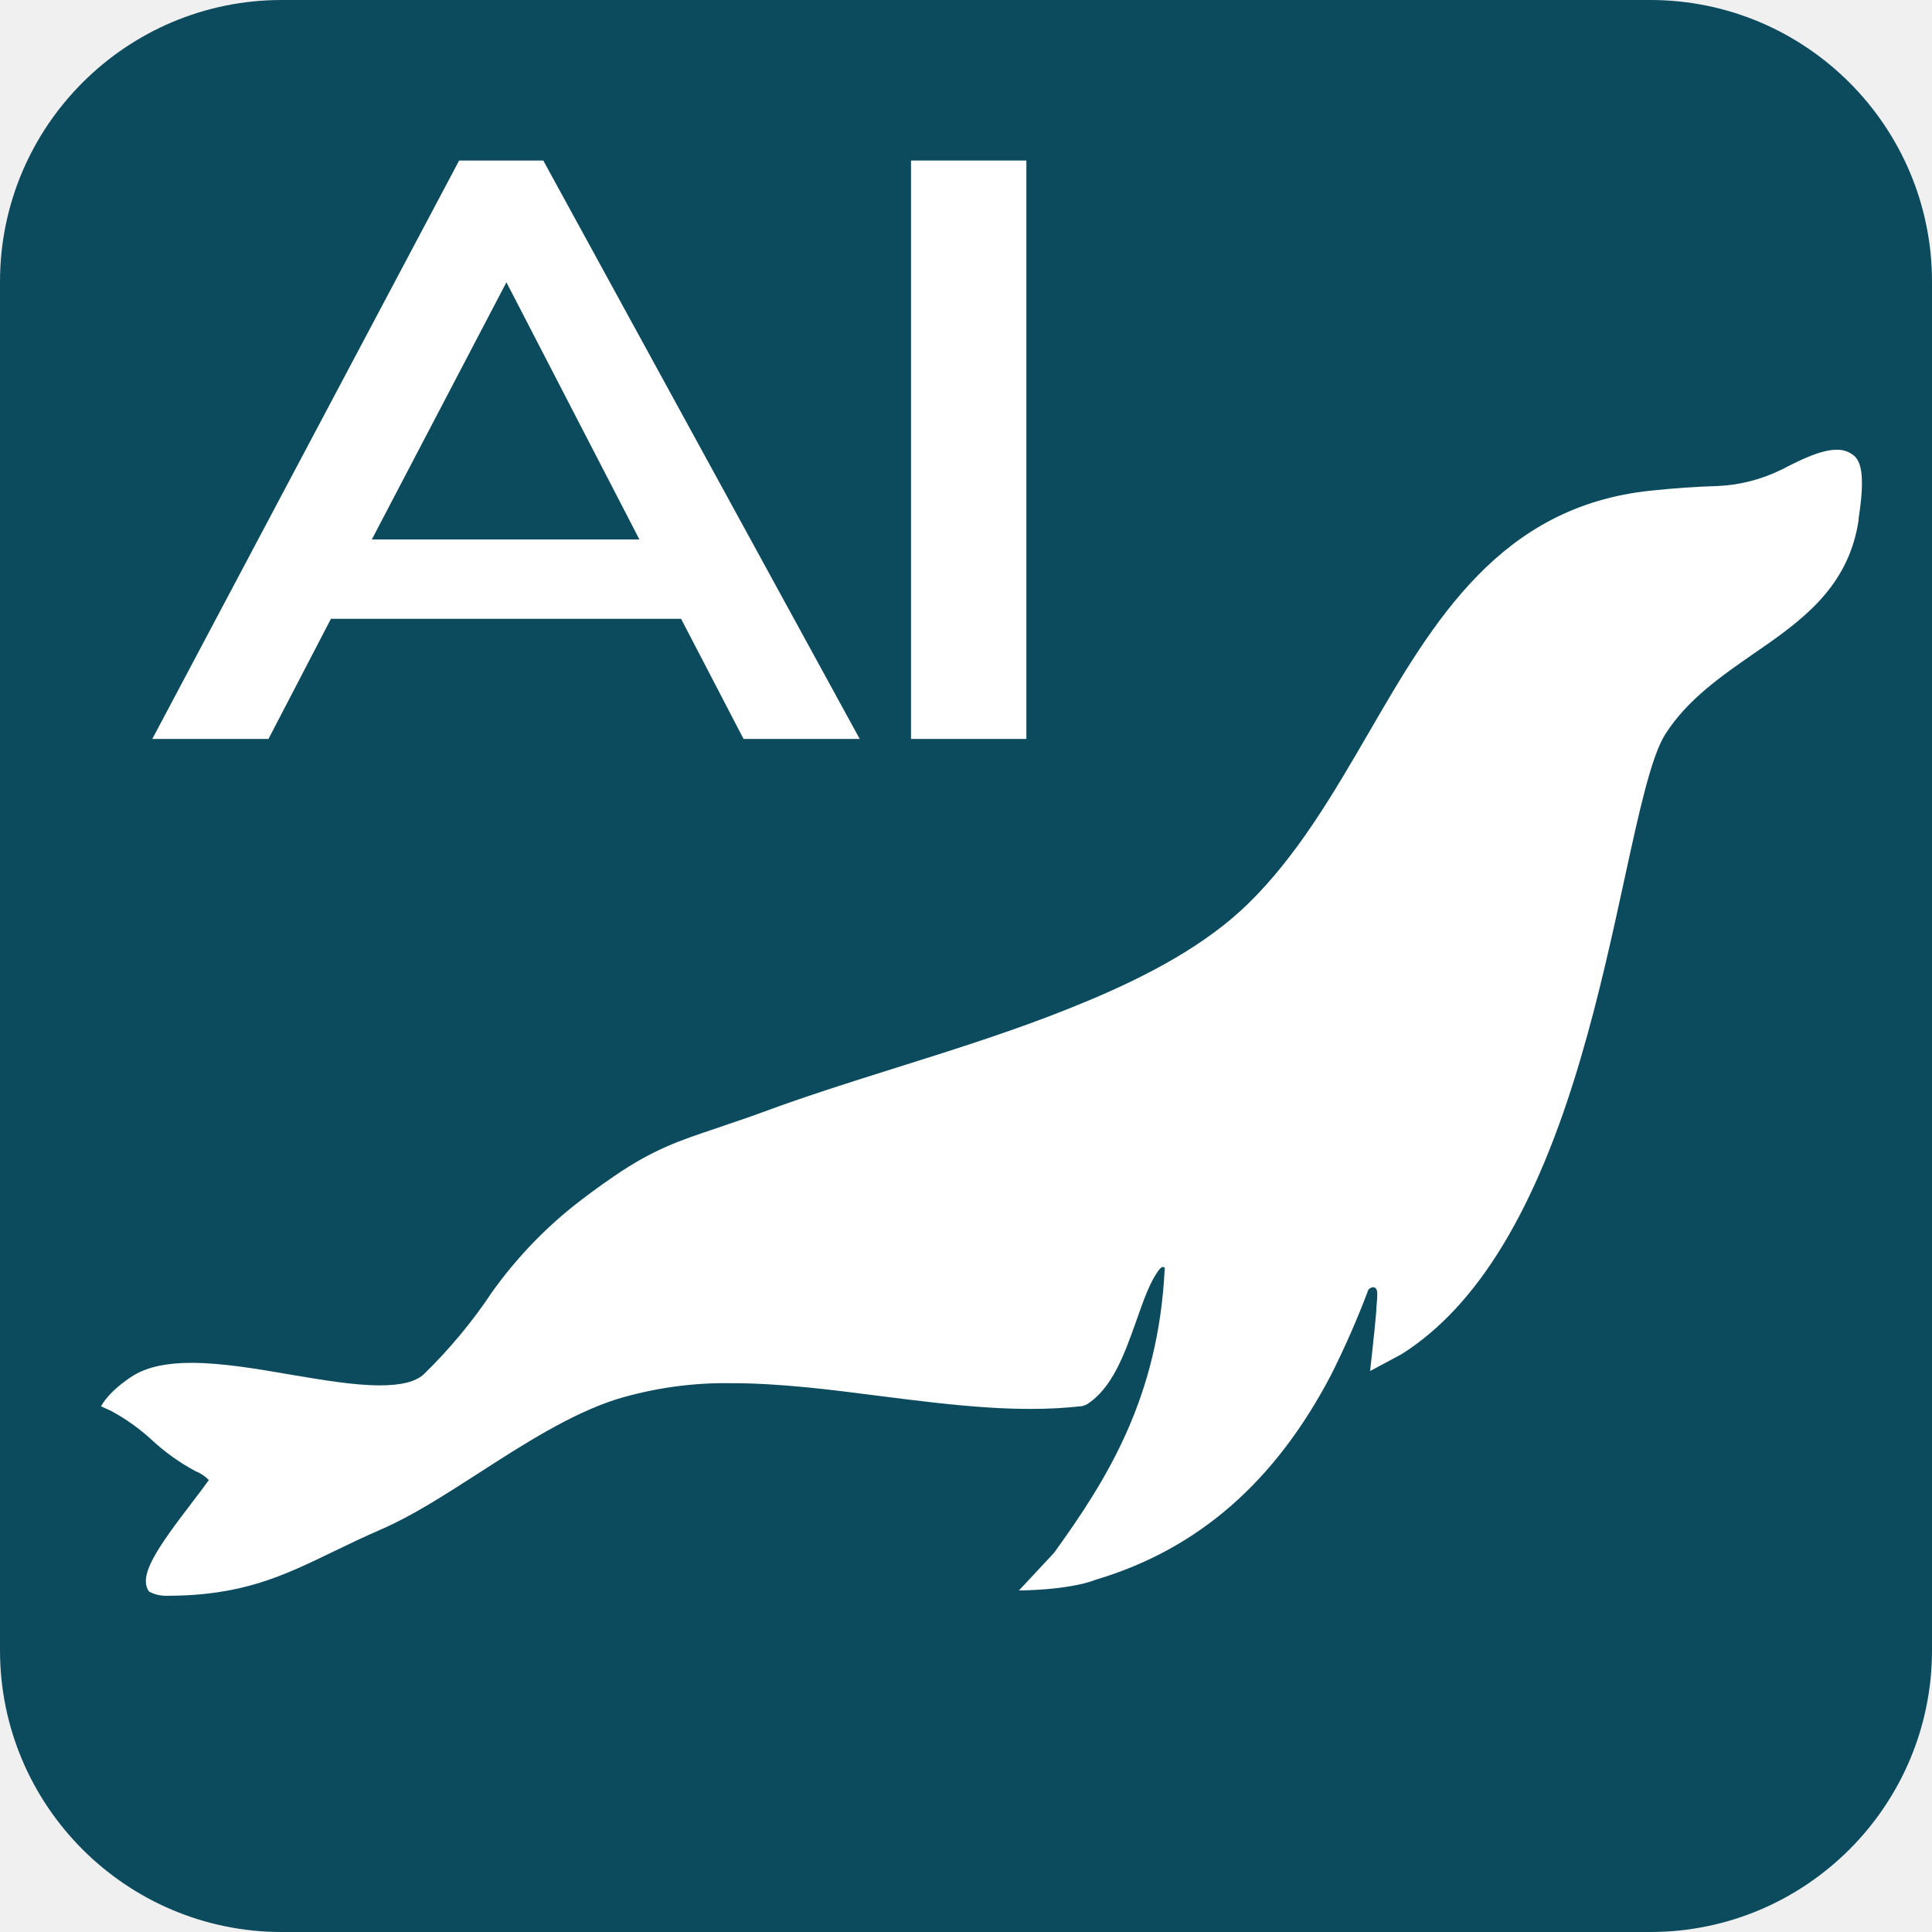
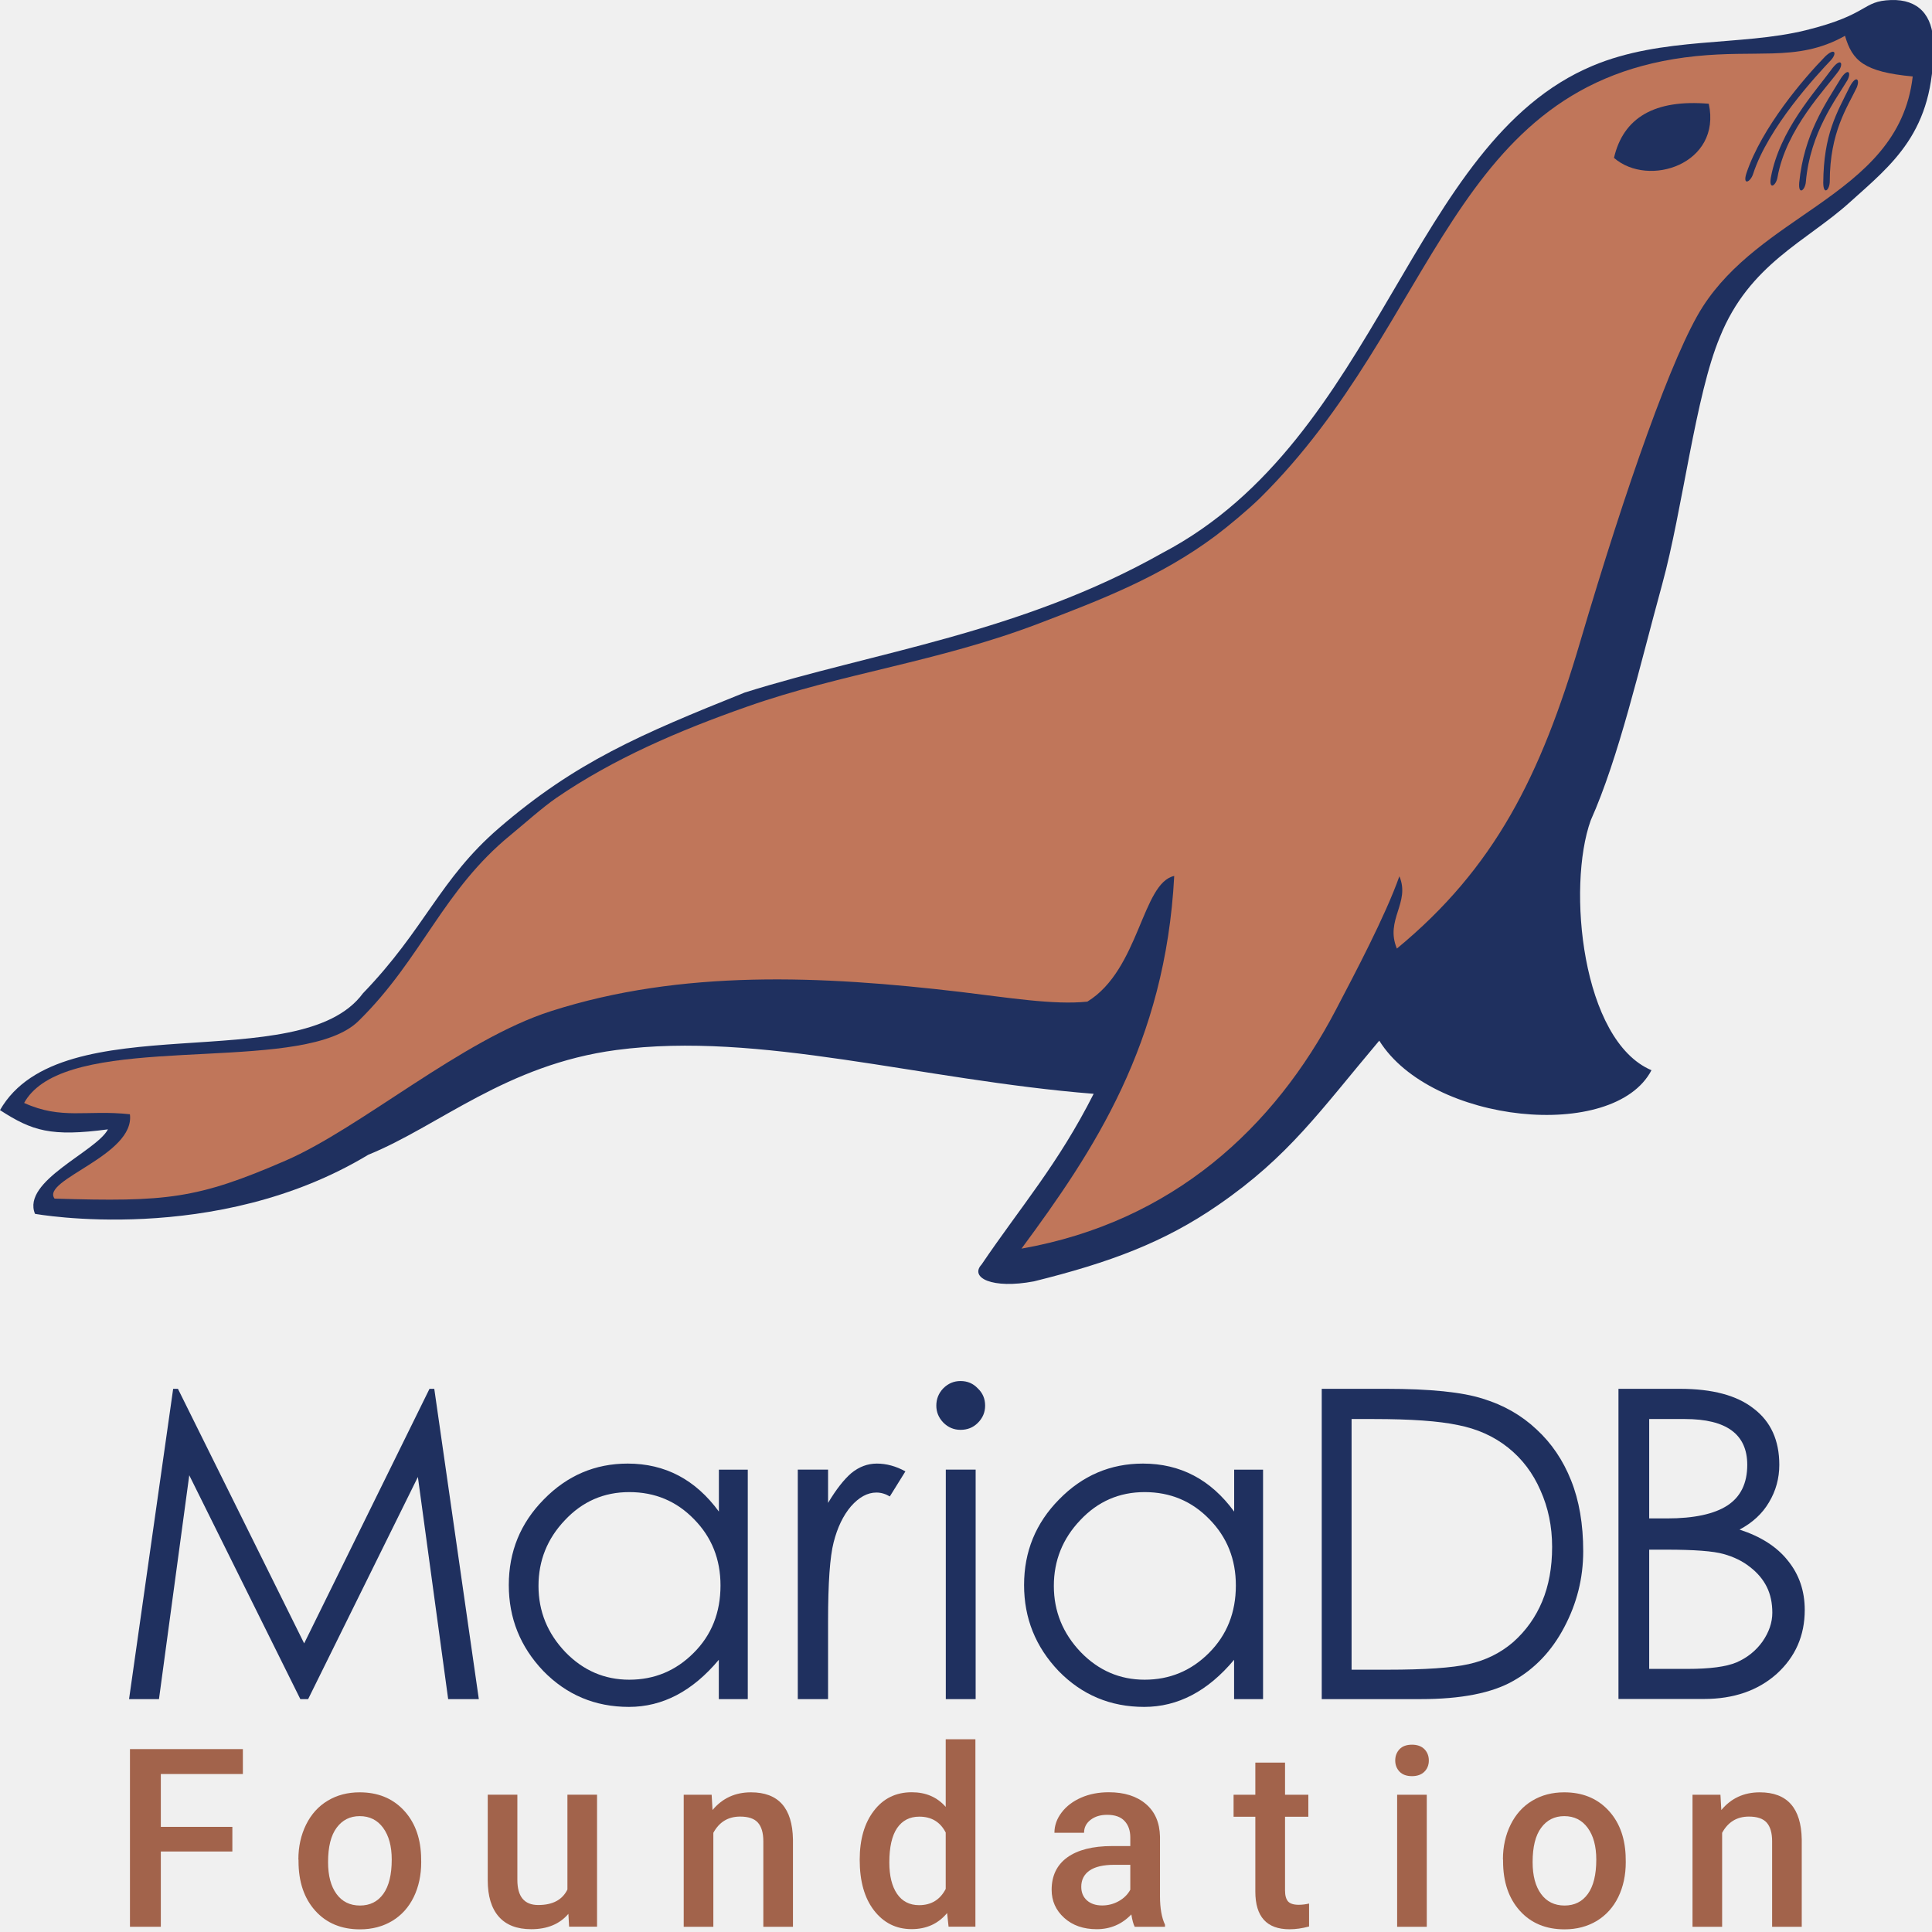
<svg xmlns="http://www.w3.org/2000/svg" width="100%" height="100%" viewBox="0 0 48 48" version="1.1" xml:space="preserve" style="fill-rule:evenodd;clip-rule:evenodd;stroke-linejoin:round;stroke-miterlimit:2;">
-   <g transform="matrix(1.5,0,0,1.5,0,0)">
-     <path d="M32,4.667L32,27.333C32,29.909 29.909,32 27.333,32L4.667,32C2.091,32 0,29.909 0,27.333L0,4.667C0,2.091 2.091,0 4.667,0L27.333,0C29.909,0 32,2.091 32,4.667Z" style="fill:rgb(12,74,94);" />
+   <g id="switch3864" transform="matrix(1,0,0,1,0,-9)">
+     <g id="g3862" transform="matrix(0.270099,0,0,0.270099,-6.456825,2.531394)">
+       <g id="g4445-4_3_" transform="matrix(1,0,0,1,-1614.365,-14.17786)">
+         <g id="g4447-8_3_">
+           <path id="path4449-4_3_" d="M1812.22,38.13C1809.49,38.22 1810.28,39.45 1804.37,40.91C1798.4,42.38 1791.18,41.48 1784.76,44.18C1767.96,51.22 1765.24,78.44 1745.23,88.97C1732.11,96.38 1718.73,98.08 1706.77,101.83C1697.17,105.68 1691.2,108.23 1684.16,114.3C1678.7,119.01 1677.37,123.58 1671.66,129.49C1665.87,137.36 1643.92,130.37 1638.27,140.24C1641.25,142.17 1642.97,142.7 1648.2,142.01C1647.12,144.06 1640.24,146.76 1641.49,149.78C1641.49,149.78 1658.12,152.81 1672.14,144.35C1678.68,141.69 1684.81,136.06 1694.97,134.71C1708.13,132.96 1722.96,137.47 1738.87,138.74C1735.58,145.24 1732.19,149.08 1728.56,154.44C1727.44,155.65 1729.52,156.72 1733.38,155.99C1740.32,154.27 1745.35,152.41 1750.34,148.96C1756.85,144.47 1759.65,140.36 1765.14,133.85C1769.91,141.5 1786.73,143.18 1790.18,136.57C1783.76,133.85 1782.39,119.7 1784.59,113.59C1787.19,107.77 1789.06,99.54 1791.16,91.89C1793.05,85 1794.22,74.49 1796.48,69.11C1799.18,62.42 1804.43,60.33 1808.37,56.78C1812.31,53.23 1816.23,50.27 1816.11,42.15C1816.07,39.51 1814.71,38.05 1812.22,38.13Z" style="fill:rgb(31,48,95);" />
+           <path id="path4451-9_3_" d="M1643.29,148.38C1653.6,148.69 1656.4,148.42 1664.55,144.88C1671.48,141.87 1680.75,133.76 1688.94,131.14C1700.96,127.28 1713.85,127.86 1726.64,129.37C1730.92,129.88 1735.22,130.59 1738.29,130.26C1743.08,127.32 1743.31,119.34 1746.28,118.7C1745.47,134.14 1738.85,144.02 1732.23,152.98C1746.18,150.52 1755.5,141.81 1761.14,131.03C1762.85,127.76 1765.69,122.41 1766.99,118.73C1768.02,121.17 1765.65,122.72 1766.76,125.38C1775.74,117.97 1779.98,109.53 1783.62,97.17C1787.84,82.87 1792.17,70.58 1794.89,66.35C1797.54,62.22 1801.67,59.67 1805.44,57.03C1809.72,54.02 1813.55,50.89 1814.21,45.16C1809.69,44.74 1808.65,43.7 1807.98,41.42C1805.72,42.69 1803.64,42.97 1801.29,43.04C1799.25,43.1 1797.01,43.01 1794.27,43.29C1771.64,45.61 1770.59,67.73 1754.14,83.97C1753.08,85 1751.27,86.52 1750.07,87.42C1744.99,91.21 1739.55,93.29 1733.82,95.48C1724.54,99.02 1715.74,100.05 1707.04,103.11C1700.65,105.35 1694.71,107.92 1689.46,111.51C1688.15,112.41 1686.37,114.01 1685.23,114.94C1682.15,117.46 1680.13,120.25 1678.17,123.13C1676.15,126.09 1674.21,129.14 1671.24,132.05C1666.43,136.77 1648.47,133.43 1642.14,137.81C1641.44,138.3 1640.87,138.88 1640.49,139.58C1643.94,141.15 1646.25,140.19 1650.22,140.62C1650.71,144.41 1642,146.65 1643.29,148.38Z" style="fill:rgb(192,118,90);fill-rule:nonzero;" />
+           <path id="path4457-3_3_" d="M1786.73,52.65C1789.93,55.43 1796.65,53.2 1795.45,47.67C1790.47,47.25 1787.59,48.94 1786.73,52.65Z" style="fill:rgb(31,48,95);" />
+           <path id="path4459-4_3_" d="M1809.06,46.18C1808.21,47.97 1806.58,50.27 1806.58,54.82C1806.57,55.6 1805.99,56.14 1805.98,54.93C1806.02,50.48 1807.2,48.56 1808.45,46.04C1809.02,45.01 1809.37,45.43 1809.06,46.18Z" style="fill:rgb(31,48,95);fill-rule:nonzero;" />
+           <path id="path4461-6_3_" d="M1808.2,45.51C1807.19,47.21 1804.77,50.32 1804.38,54.86C1804.31,55.64 1803.67,56.12 1803.77,54.92C1804.21,50.5 1806.14,47.73 1807.61,45.32C1808.27,44.34 1808.58,44.79 1808.2,45.51Z" style="fill:rgb(31,48,95);fill-rule:nonzero;" />
+           <path id="path4463-0_3_" d="M1807.42,44.62C1806.27,46.23 1802.55,49.97 1801.77,54.45C1801.63,55.22 1800.96,55.64 1801.16,54.46C1801.97,50.09 1805.18,46.65 1806.84,44.38C1807.58,43.45 1807.86,43.93 1807.42,44.62Z" style="fill:rgb(31,48,95);fill-rule:nonzero;" />
+           <path id="path4465-8_3_" d="M1806.72,43.62C1805.36,45.06 1800.92,49.82 1799.52,54.15C1799.27,54.89 1798.55,55.22 1798.91,54.07C1800.32,49.85 1804.21,45.31 1806.18,43.3C1807.05,42.49 1807.25,43.01 1806.72,43.62Z" style="fill:rgb(31,48,95);fill-rule:nonzero;" />
+         </g>
+       </g>
+     </g>
  </g>
-   <g transform="matrix(1.5,0,0,1.5,0,0)">
-     <path d="M30.706,7.546C30.81,7.636 30.902,7.832 30.785,8.584L30.785,8.608C30.636,9.636 29.957,10.188 29.277,10.667L29.056,10.82C28.515,11.195 27.955,11.581 27.588,12.152C27.35,12.516 27.146,13.458 26.909,14.547C26.711,15.458 26.487,16.492 26.18,17.532C25.447,20.029 24.476,21.632 23.215,22.429L22.693,22.709C22.693,22.709 22.765,22.071 22.79,21.78C22.792,21.737 22.798,21.695 22.798,21.653C22.802,21.587 22.811,21.52 22.811,21.459C22.826,21.253 22.678,21.327 22.663,21.367C22.483,21.844 22.278,22.312 22.049,22.768C21.121,24.545 19.844,25.659 18.153,26.164C17.691,26.343 16.877,26.343 16.877,26.343L17.459,25.719C18.33,24.512 19.188,23.154 19.291,21.014C19.291,21.004 19.303,21.013 19.291,20.999C19.279,20.985 19.258,20.981 19.242,20.99C19.23,20.998 19.219,21.008 19.209,21.017C19.046,21.222 18.941,21.538 18.816,21.891C18.621,22.437 18.42,23.003 17.991,23.267L17.924,23.29C17.639,23.321 17.353,23.337 17.067,23.336C16.853,23.336 16.633,23.329 16.395,23.314C15.784,23.276 15.161,23.197 14.558,23.12C13.751,23.016 12.917,22.91 12.118,22.91C11.47,22.899 10.825,22.99 10.205,23.178C9.453,23.42 8.677,23.916 7.926,24.401C7.359,24.766 6.824,25.109 6.327,25.325C6.036,25.451 5.782,25.574 5.535,25.693C4.684,26.105 4.013,26.431 2.761,26.431C2.66,26.433 2.559,26.41 2.47,26.362C2.278,26.104 2.613,25.629 3.187,24.878C3.291,24.742 3.391,24.611 3.459,24.514C3.396,24.45 3.321,24.4 3.238,24.367C2.979,24.229 2.739,24.057 2.523,23.858C2.315,23.665 2.084,23.5 1.834,23.366L1.673,23.293C1.837,23 2.225,22.773 2.225,22.773C2.457,22.638 2.766,22.573 3.171,22.573C3.667,22.573 4.248,22.67 4.807,22.767C5.352,22.859 5.866,22.946 6.29,22.946C6.652,22.946 6.894,22.885 7.03,22.752C7.451,22.34 7.829,21.885 8.155,21.394C8.536,20.862 8.988,20.384 9.499,19.975C9.675,19.835 9.927,19.648 10.178,19.477C10.823,19.035 11.265,18.888 11.877,18.684C12.104,18.603 12.363,18.522 12.666,18.409C13.339,18.16 14.067,17.929 14.844,17.685C15.69,17.419 16.565,17.143 17.367,16.837C18.203,16.517 19.273,16.068 20.125,15.433C20.316,15.292 20.497,15.138 20.668,14.973C21.491,14.17 22.091,13.133 22.673,12.132C23.742,10.288 24.847,8.387 27.339,8.127C27.757,8.084 28.08,8.061 28.455,8.05C28.819,8.033 29.176,7.941 29.504,7.78C29.522,7.772 29.548,7.759 29.582,7.74C29.777,7.643 30.141,7.449 30.422,7.449C30.526,7.446 30.626,7.48 30.706,7.546Z" style="fill:white;" />
+   <g id="g4483-2_2_" transform="matrix(0.182636,0,0,0.182636,-16.76305,21.31309)">
+     <g id="g4485-8_2_" transform="matrix(1,0,0,1,1.262691,0)">
+       <path id="path4487-2_2_" d="M262.34,83.22L262.34,114.44L258.4,114.44L258.4,109.09C254.83,113.36 250.76,115.5 246.17,115.5C241.58,115.5 237.7,113.87 234.53,110.62C231.39,107.33 229.83,103.43 229.83,98.92C229.83,94.37 231.42,90.49 234.59,87.28C237.76,84.03 241.57,82.4 246,82.4C251.1,82.4 255.23,84.58 258.41,88.93L258.41,83.23L262.34,83.23M258.64,98.98C258.64,95.41 257.44,92.41 255.05,89.98C252.66,87.51 249.72,86.28 246.23,86.28C242.78,86.28 239.86,87.55 237.47,90.1C235.08,92.61 233.88,95.59 233.88,99.04C233.88,102.49 235.1,105.49 237.53,108.04C239.96,110.55 242.86,111.8 246.23,111.8C249.64,111.8 252.56,110.59 254.99,108.15C257.42,105.72 258.64,102.66 258.64,98.98" style="fill:rgb(31,48,95);fill-rule:nonzero;" />
+     </g>
+     <g id="g4489-8_2_" transform="matrix(1,0,0,1,0.505076,0)">
+       <path id="path4491-4_2_" d="M271.08,114.44L271.08,72.23L279.84,72.23C285.84,72.23 290.23,72.68 293.01,73.58C295.83,74.44 298.26,75.83 300.3,77.75C302.34,79.63 303.91,81.94 305,84.69C306.1,87.43 306.65,90.65 306.65,94.33C306.65,97.98 305.79,101.42 304.06,104.68C302.37,107.89 300.06,110.32 297.12,111.97C294.22,113.62 290.03,114.44 284.54,114.44L271.08,114.44M275.14,110.44L280.02,110.44C285.12,110.44 288.8,110.19 291.07,109.68C293.38,109.17 295.4,108.17 297.13,106.68C298.85,105.15 300.17,103.31 301.07,101.15C301.97,98.99 302.42,96.53 302.42,93.74C302.42,90.96 301.89,88.39 300.83,86.04C299.81,83.69 298.34,81.75 296.42,80.22C294.5,78.69 292.23,77.67 289.6,77.16C287.01,76.61 283.19,76.34 278.14,76.34L275.14,76.34L275.14,110.44" style="fill:rgb(31,48,95);fill-rule:nonzero;" />
+     </g>
+     <g id="g4493-2_2_" transform="matrix(1,0,0,1,0.505076,0)">
+       <path id="path4495-3_2_" d="M218.65,74.52C218.65,73.62 218.96,72.83 219.59,72.17C220.26,71.5 221.04,71.17 221.94,71.17C222.88,71.17 223.66,71.5 224.29,72.17C224.96,72.8 225.29,73.58 225.29,74.52C225.29,75.42 224.96,76.21 224.29,76.87C223.66,77.5 222.88,77.81 221.94,77.81C221.04,77.81 220.25,77.48 219.59,76.81C218.96,76.15 218.65,75.38 218.65,74.52M219.94,83.22L224,83.22L224,114.44L219.94,114.44L219.94,83.22" style="fill:rgb(31,48,95);fill-rule:nonzero;" />
+     </g>
+     <g id="g4497-1_2_">
+       <path id="path4499-4_2_" d="M109.34,114.44L115.34,72.23L115.99,72.23L133.16,106.86L150.21,72.23L150.86,72.23L156.92,114.44L152.75,114.44L148.63,84.22L133.7,114.44L132.64,114.44L117.53,83.99L113.41,114.44L109.34,114.44" style="fill:rgb(31,48,95);fill-rule:nonzero;" />
+     </g>
+     <g id="g4501-4_2_" transform="matrix(1,0,0,1,-0.252538,0)">
+       <path id="path4503-0_2_" d="M193.76,83.22L193.76,114.44L189.82,114.44L189.82,109.09C186.25,113.36 182.18,115.5 177.59,115.5C173,115.5 169.12,113.87 165.95,110.62C162.81,107.33 161.25,103.43 161.25,98.92C161.25,94.37 162.84,90.49 166.01,87.28C169.18,84.03 172.99,82.4 177.42,82.4C182.52,82.4 186.65,84.58 189.83,88.93L189.83,83.23L193.76,83.23M190.05,98.98C190.05,95.41 188.85,92.41 186.46,89.98C184.07,87.51 181.13,86.28 177.64,86.28C174.19,86.28 171.27,87.55 168.88,90.1C166.49,92.61 165.29,95.59 165.29,99.04C165.29,102.49 166.51,105.49 168.94,108.04C171.37,110.55 174.27,111.8 177.64,111.8C181.05,111.8 183.97,110.59 186.4,108.15C188.84,105.72 190.05,102.66 190.05,98.98" style="fill:rgb(31,48,95);fill-rule:nonzero;" />
+     </g>
+     <g id="g4505-7_2_" transform="matrix(1,0,0,1,-1.010153,0)">
+       <path id="path4507-8_2_" d="M201.32,83.22L205.44,83.22L205.44,87.75C206.54,85.91 207.6,84.56 208.61,83.69C209.67,82.83 210.82,82.4 212.08,82.4C213.37,82.4 214.67,82.75 215.96,83.46L213.84,86.87C213.25,86.52 212.64,86.34 212.02,86.34C210.8,86.34 209.65,86.97 208.55,88.22C207.49,89.47 206.71,91.1 206.2,93.1C205.69,95.06 205.44,98.65 205.44,103.86L205.44,114.44L201.32,114.44L201.32,83.22" style="fill:rgb(31,48,95);fill-rule:nonzero;" />
+     </g>
+     <g id="g4509-8_2_" transform="matrix(1,0,0,1,1.010153,0)">
+       <path id="path4511-4_2_" d="M310.95,72.23L319.3,72.23C323.73,72.23 327.08,73.13 329.35,74.93C331.66,76.69 332.82,79.24 332.82,82.57C332.82,84.41 332.35,86.12 331.41,87.68C330.51,89.21 329.18,90.44 327.41,91.38C330.31,92.32 332.51,93.73 333.99,95.61C335.52,97.49 336.28,99.73 336.28,102.31C336.28,105.8 335.01,108.7 332.46,111.01C329.91,113.28 326.62,114.42 322.58,114.42L310.94,114.42L310.94,72.23M315.12,76.34L315.12,89.86L317.53,89.86C321.21,89.86 323.96,89.27 325.76,88.1C327.56,86.92 328.46,85.08 328.46,82.57C328.46,78.42 325.64,76.34 319.99,76.34L315.12,76.34M315.12,94.1L315.12,110.33L320.35,110.33C323.37,110.33 325.58,110.04 326.99,109.45C328.44,108.82 329.62,107.88 330.52,106.63C331.42,105.34 331.87,104.02 331.87,102.69C331.87,101.36 331.62,100.18 331.11,99.16C330.6,98.14 329.84,97.24 328.82,96.46C327.84,95.68 326.64,95.09 325.23,94.7C323.86,94.31 321.27,94.11 317.47,94.11L315.12,94.11" style="fill:rgb(31,48,95);fill-rule:nonzero;" />
+     </g>
  </g>
-   <g transform="matrix(0.398097,0,0,0.398097,-5.445704,-26.63323)">
-     <path d="M47.584,76.919L42.334,76.919L23.184,113.019L30.434,113.019L34.334,105.519L56.184,105.519L60.084,113.019L67.334,113.019L47.584,76.919ZM45.284,84.519L53.584,100.569L36.884,100.569L45.284,84.519Z" style="fill:white;fill-rule:nonzero;" />
-   </g>
-   <g transform="matrix(0.398097,0,0,0.398097,-5.445704,-26.63323)">
-     <rect x="70.534" y="76.919" width="7.2" height="36.1" style="fill:white;fill-rule:nonzero;" />
+   <g transform="matrix(0.182636,0,0,0.182636,-1.360842,6.702224)">
+     <path d="M39.06,215.17L29.33,215.17L29.33,225.41L25.13,225.41L25.13,201.24L40.49,201.24L40.49,204.63L29.33,204.63L29.33,211.82L39.06,211.82L39.06,215.17Z" style="fill:rgb(162,99,75);fill-rule:nonzero;" />
+     <path d="M48.04,216.27C48.04,214.51 48.39,212.93 49.09,211.51C49.79,210.1 50.77,209.01 52.03,208.26C53.29,207.5 54.74,207.12 56.38,207.12C58.8,207.12 60.77,207.9 62.28,209.46C63.79,211.02 64.61,213.09 64.73,215.67L64.75,216.62C64.75,218.39 64.41,219.97 63.73,221.37C63.05,222.76 62.08,223.84 60.81,224.61C59.54,225.37 58.08,225.76 56.42,225.76C53.89,225.76 51.86,224.92 50.34,223.23C48.82,221.54 48.06,219.29 48.06,216.48L48.06,216.27L48.04,216.27ZM52.08,216.61C52.08,218.46 52.46,219.9 53.23,220.95C53.99,221.99 55.06,222.52 56.42,222.52C57.78,222.52 58.84,221.99 59.6,220.93C60.36,219.87 60.74,218.31 60.74,216.27C60.74,214.45 60.35,213.02 59.57,211.95C58.79,210.89 57.73,210.36 56.39,210.36C55.07,210.36 54.03,210.88 53.25,211.93C52.47,212.97 52.08,214.53 52.08,216.61Z" style="fill:rgb(162,99,75);fill-rule:nonzero;" />
+     <path d="M84.77,223.65C83.59,225.04 81.9,225.74 79.72,225.74C77.77,225.74 76.3,225.17 75.3,224.03C74.3,222.89 73.8,221.24 73.8,219.08L73.8,207.44L77.83,207.44L77.83,219.03C77.83,221.31 78.78,222.45 80.67,222.45C82.63,222.45 83.95,221.75 84.64,220.34L84.64,207.44L88.67,207.44L88.67,225.4L84.87,225.4L84.77,223.65Z" style="fill:rgb(162,99,75);fill-rule:nonzero;" />
+     <path d="M104.26,207.45L104.38,209.53C105.71,207.93 107.45,207.12 109.61,207.12C113.35,207.12 115.25,209.26 115.32,213.54L115.32,225.41L111.29,225.41L111.29,213.77C111.29,212.63 111.04,211.79 110.55,211.24C110.06,210.69 109.25,210.42 108.13,210.42C106.5,210.42 105.29,211.16 104.49,212.63L104.49,225.41L100.46,225.41L100.46,207.45L104.26,207.45Z" style="fill:rgb(162,99,75);fill-rule:nonzero;" />
+     <path d="M124.4,216.3C124.4,213.53 125.04,211.31 126.33,209.63C127.61,207.95 129.33,207.11 131.49,207.11C133.39,207.11 134.93,207.77 136.1,209.1L136.1,199.9L140.14,199.9L140.14,225.4L136.49,225.4L136.29,223.54C135.08,225 133.47,225.73 131.46,225.73C129.36,225.73 127.66,224.88 126.35,223.19C125.05,221.51 124.4,219.21 124.4,216.3ZM128.43,216.65C128.43,218.48 128.78,219.9 129.48,220.93C130.18,221.95 131.18,222.47 132.48,222.47C134.13,222.47 135.34,221.73 136.1,220.26L136.1,212.59C135.36,211.15 134.16,210.43 132.51,210.43C131.2,210.43 130.2,210.95 129.49,211.98C128.79,213.01 128.43,214.57 128.43,216.65Z" style="fill:rgb(162,99,75);fill-rule:nonzero;" />
+     <path d="M161.81,225.41C161.63,225.07 161.48,224.51 161.35,223.73C160.07,225.07 158.49,225.74 156.64,225.74C154.84,225.74 153.36,225.23 152.22,224.2C151.08,223.17 150.51,221.9 150.51,220.38C150.51,218.47 151.22,217 152.64,215.97C154.06,214.95 156.1,214.43 158.74,214.43L161.21,214.43L161.21,213.25C161.21,212.32 160.95,211.58 160.43,211.02C159.91,210.46 159.12,210.18 158.06,210.18C157.14,210.18 156.39,210.41 155.8,210.87C155.21,211.33 154.92,211.91 154.92,212.62L150.89,212.62C150.89,211.63 151.22,210.71 151.87,209.86C152.52,209 153.41,208.33 154.53,207.84C155.65,207.35 156.91,207.11 158.29,207.11C160.39,207.11 162.07,207.64 163.32,208.7C164.57,209.76 165.21,211.24 165.25,213.16L165.25,221.26C165.25,222.88 165.48,224.17 165.93,225.13L165.93,225.41L161.81,225.41ZM157.38,222.51C158.18,222.51 158.93,222.32 159.63,221.93C160.33,221.54 160.86,221.02 161.21,220.37L161.21,216.98L159.04,216.98C157.55,216.98 156.42,217.24 155.67,217.76C154.92,218.28 154.54,219.02 154.54,219.97C154.54,220.74 154.8,221.36 155.31,221.82C155.83,222.28 156.52,222.51 157.38,222.51Z" style="fill:rgb(162,99,75);fill-rule:nonzero;" />
+     <path d="M182.26,203.08L182.26,207.45L185.43,207.45L185.43,210.44L182.26,210.44L182.26,220.47C182.26,221.16 182.4,221.65 182.67,221.96C182.94,222.26 183.42,222.42 184.12,222.42C184.58,222.42 185.06,222.36 185.53,222.25L185.53,225.37C184.61,225.62 183.73,225.75 182.87,225.75C179.77,225.75 178.22,224.04 178.22,220.62L178.22,210.44L175.26,210.44L175.26,207.45L178.22,207.45L178.22,203.08L182.26,203.08Z" style="fill:rgb(162,99,75);fill-rule:nonzero;" />
+     <path d="M197.25,202.79C197.25,202.17 197.45,201.66 197.84,201.25C198.23,200.84 198.8,200.64 199.53,200.64C200.26,200.64 200.82,200.85 201.22,201.25C201.62,201.66 201.82,202.17 201.82,202.79C201.82,203.4 201.62,203.91 201.22,204.31C200.82,204.71 200.26,204.92 199.53,204.92C198.8,204.92 198.24,204.72 197.84,204.31C197.45,203.9 197.25,203.39 197.25,202.79ZM201.54,225.41L197.51,225.41L197.51,207.45L201.54,207.45L201.54,225.41Z" style="fill:rgb(162,99,75);fill-rule:nonzero;" />
+     <path d="M211.9,216.27C211.9,214.51 212.25,212.93 212.95,211.51C213.65,210.1 214.63,209.01 215.89,208.26C217.15,207.5 218.6,207.12 220.24,207.12C222.66,207.12 224.63,207.9 226.14,209.46C227.65,211.02 228.47,213.09 228.59,215.67L228.61,216.62C228.61,218.39 228.27,219.97 227.59,221.37C226.91,222.76 225.93,223.84 224.67,224.61C223.4,225.37 221.94,225.76 220.28,225.76C217.75,225.76 215.72,224.92 214.2,223.23C212.68,221.54 211.92,219.29 211.92,216.48L211.92,216.27L211.9,216.27ZM215.94,216.61C215.94,218.46 216.32,219.9 217.09,220.95C217.85,221.99 218.92,222.52 220.28,222.52C221.64,222.52 222.7,221.99 223.46,220.93C224.22,219.87 224.6,218.31 224.6,216.27C224.6,214.45 224.21,213.02 223.43,211.95C222.65,210.89 221.59,210.36 220.25,210.36C218.93,210.36 217.89,210.88 217.11,211.93C216.33,212.97 215.94,214.53 215.94,216.61Z" style="fill:rgb(162,99,75);fill-rule:nonzero;" />
+     <path d="M241.49,207.45L241.61,209.53C242.94,207.93 244.68,207.12 246.84,207.12C250.58,207.12 252.48,209.26 252.55,213.54L252.55,225.41L248.52,225.41L248.52,213.77C248.52,212.63 248.27,211.79 247.78,211.24C247.29,210.69 246.48,210.42 245.36,210.42C243.73,210.42 242.52,211.16 241.72,212.63L241.72,225.41L237.69,225.41L237.69,207.45L241.49,207.45Z" style="fill:rgb(162,99,75);fill-rule:nonzero;" />
  </g>
</svg>
